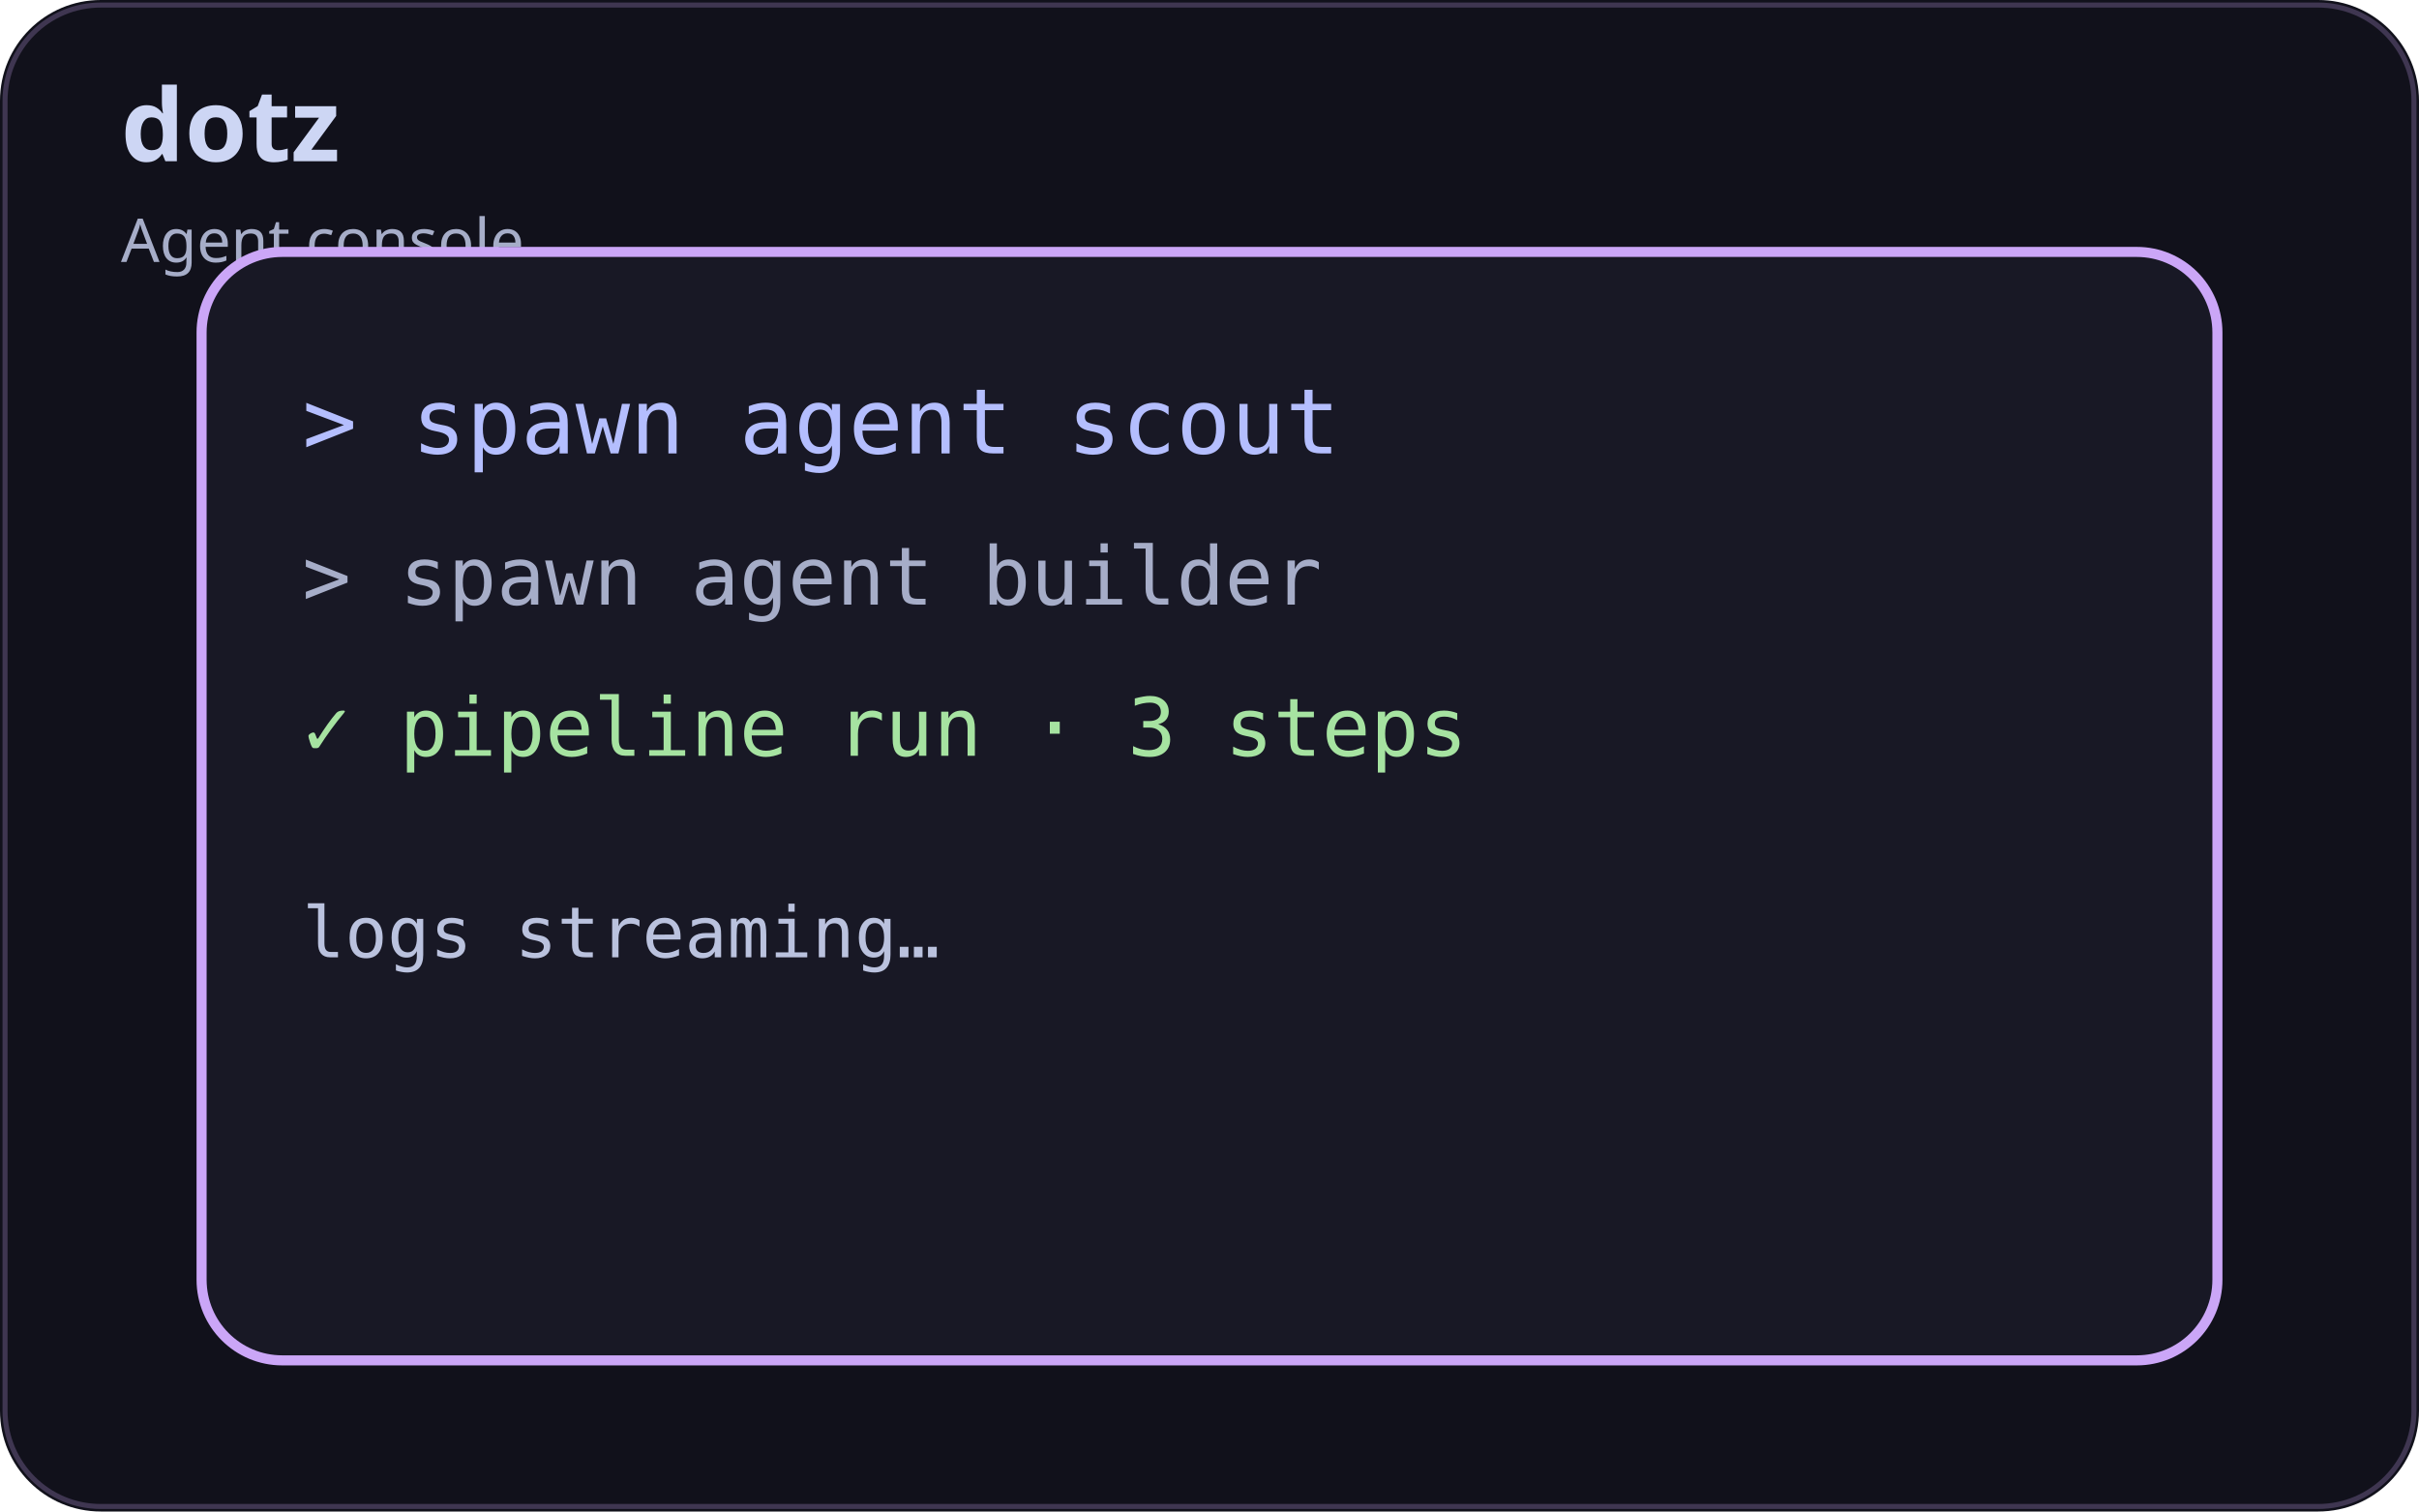
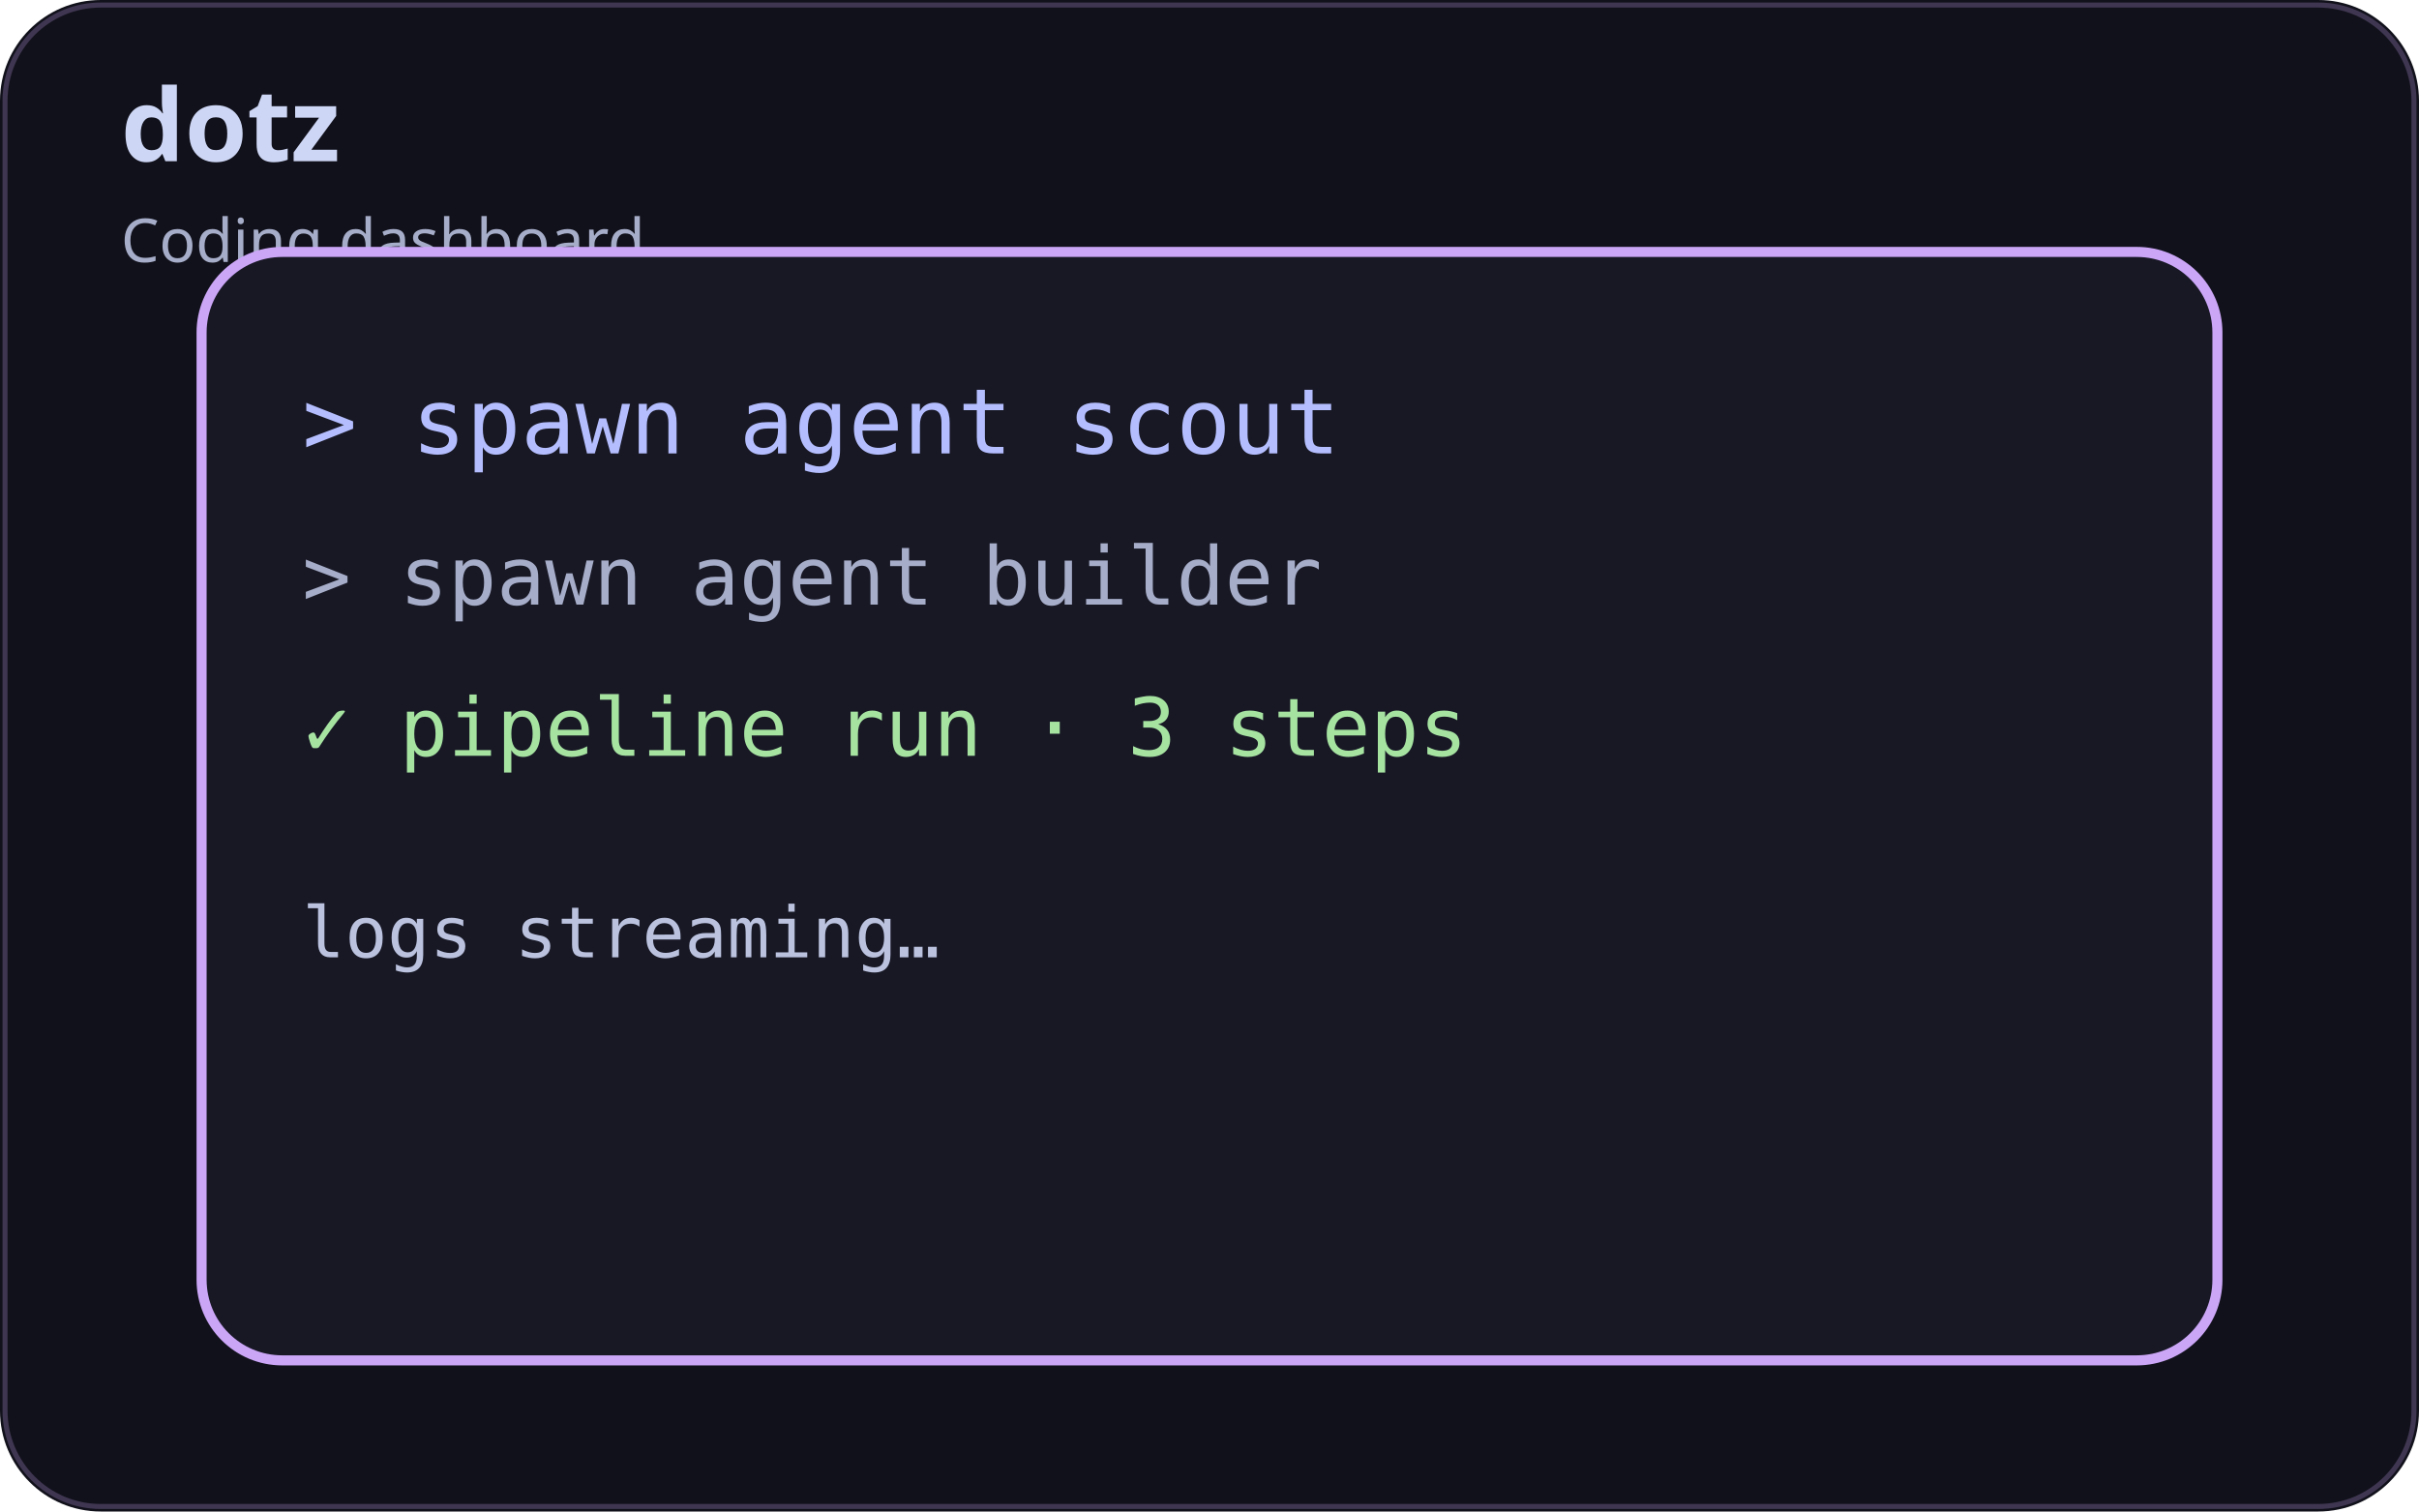
- <svg xmlns="http://www.w3.org/2000/svg" viewBox="0 0 480 300" role="img" aria-label="dotz — Agent console">
+ <svg xmlns="http://www.w3.org/2000/svg" viewBox="0 0 480 300" role="img" aria-label="dotz — Multi-agent coding dashboard">
  <rect width="480" height="300" rx="20" fill="#11111b" />
  <rect x="1" y="1" width="478" height="298" rx="19" fill="none" stroke="#cba6f7" stroke-opacity="0.25" />
  <text x="24" y="32" fill="#cdd6f4" font-family="Syne,system-ui,sans-serif" font-size="20" font-weight="700">dotz</text>
-   <text x="24" y="52" fill="#a6adc8" font-family="DM Sans,system-ui,sans-serif" font-size="12">Agent console</text>
+   <text x="24" y="52" fill="#a6adc8" font-family="DM Sans,system-ui,sans-serif" font-size="12">Coding dashboard</text>
  <rect x="40" y="50" width="400" height="220" rx="16" fill="#181825" stroke="#cba6f7" stroke-width="2" />
  <text x="60" y="90" fill="#b4befe" font-family="ui-monospace,monospace" font-size="18">&gt; spawn agent scout</text>
  <text x="60" y="120" fill="#a6adc8" font-family="ui-monospace,monospace" font-size="16">&gt; spawn agent builder</text>
  <text x="60" y="150" fill="#a6e3a1" font-family="ui-monospace,monospace" font-size="16">✓ pipeline run · 3 steps</text>
  <text x="60" y="190" fill="#bac2de" font-family="ui-monospace,monospace" font-size="14">logs streaming…</text>
</svg>
